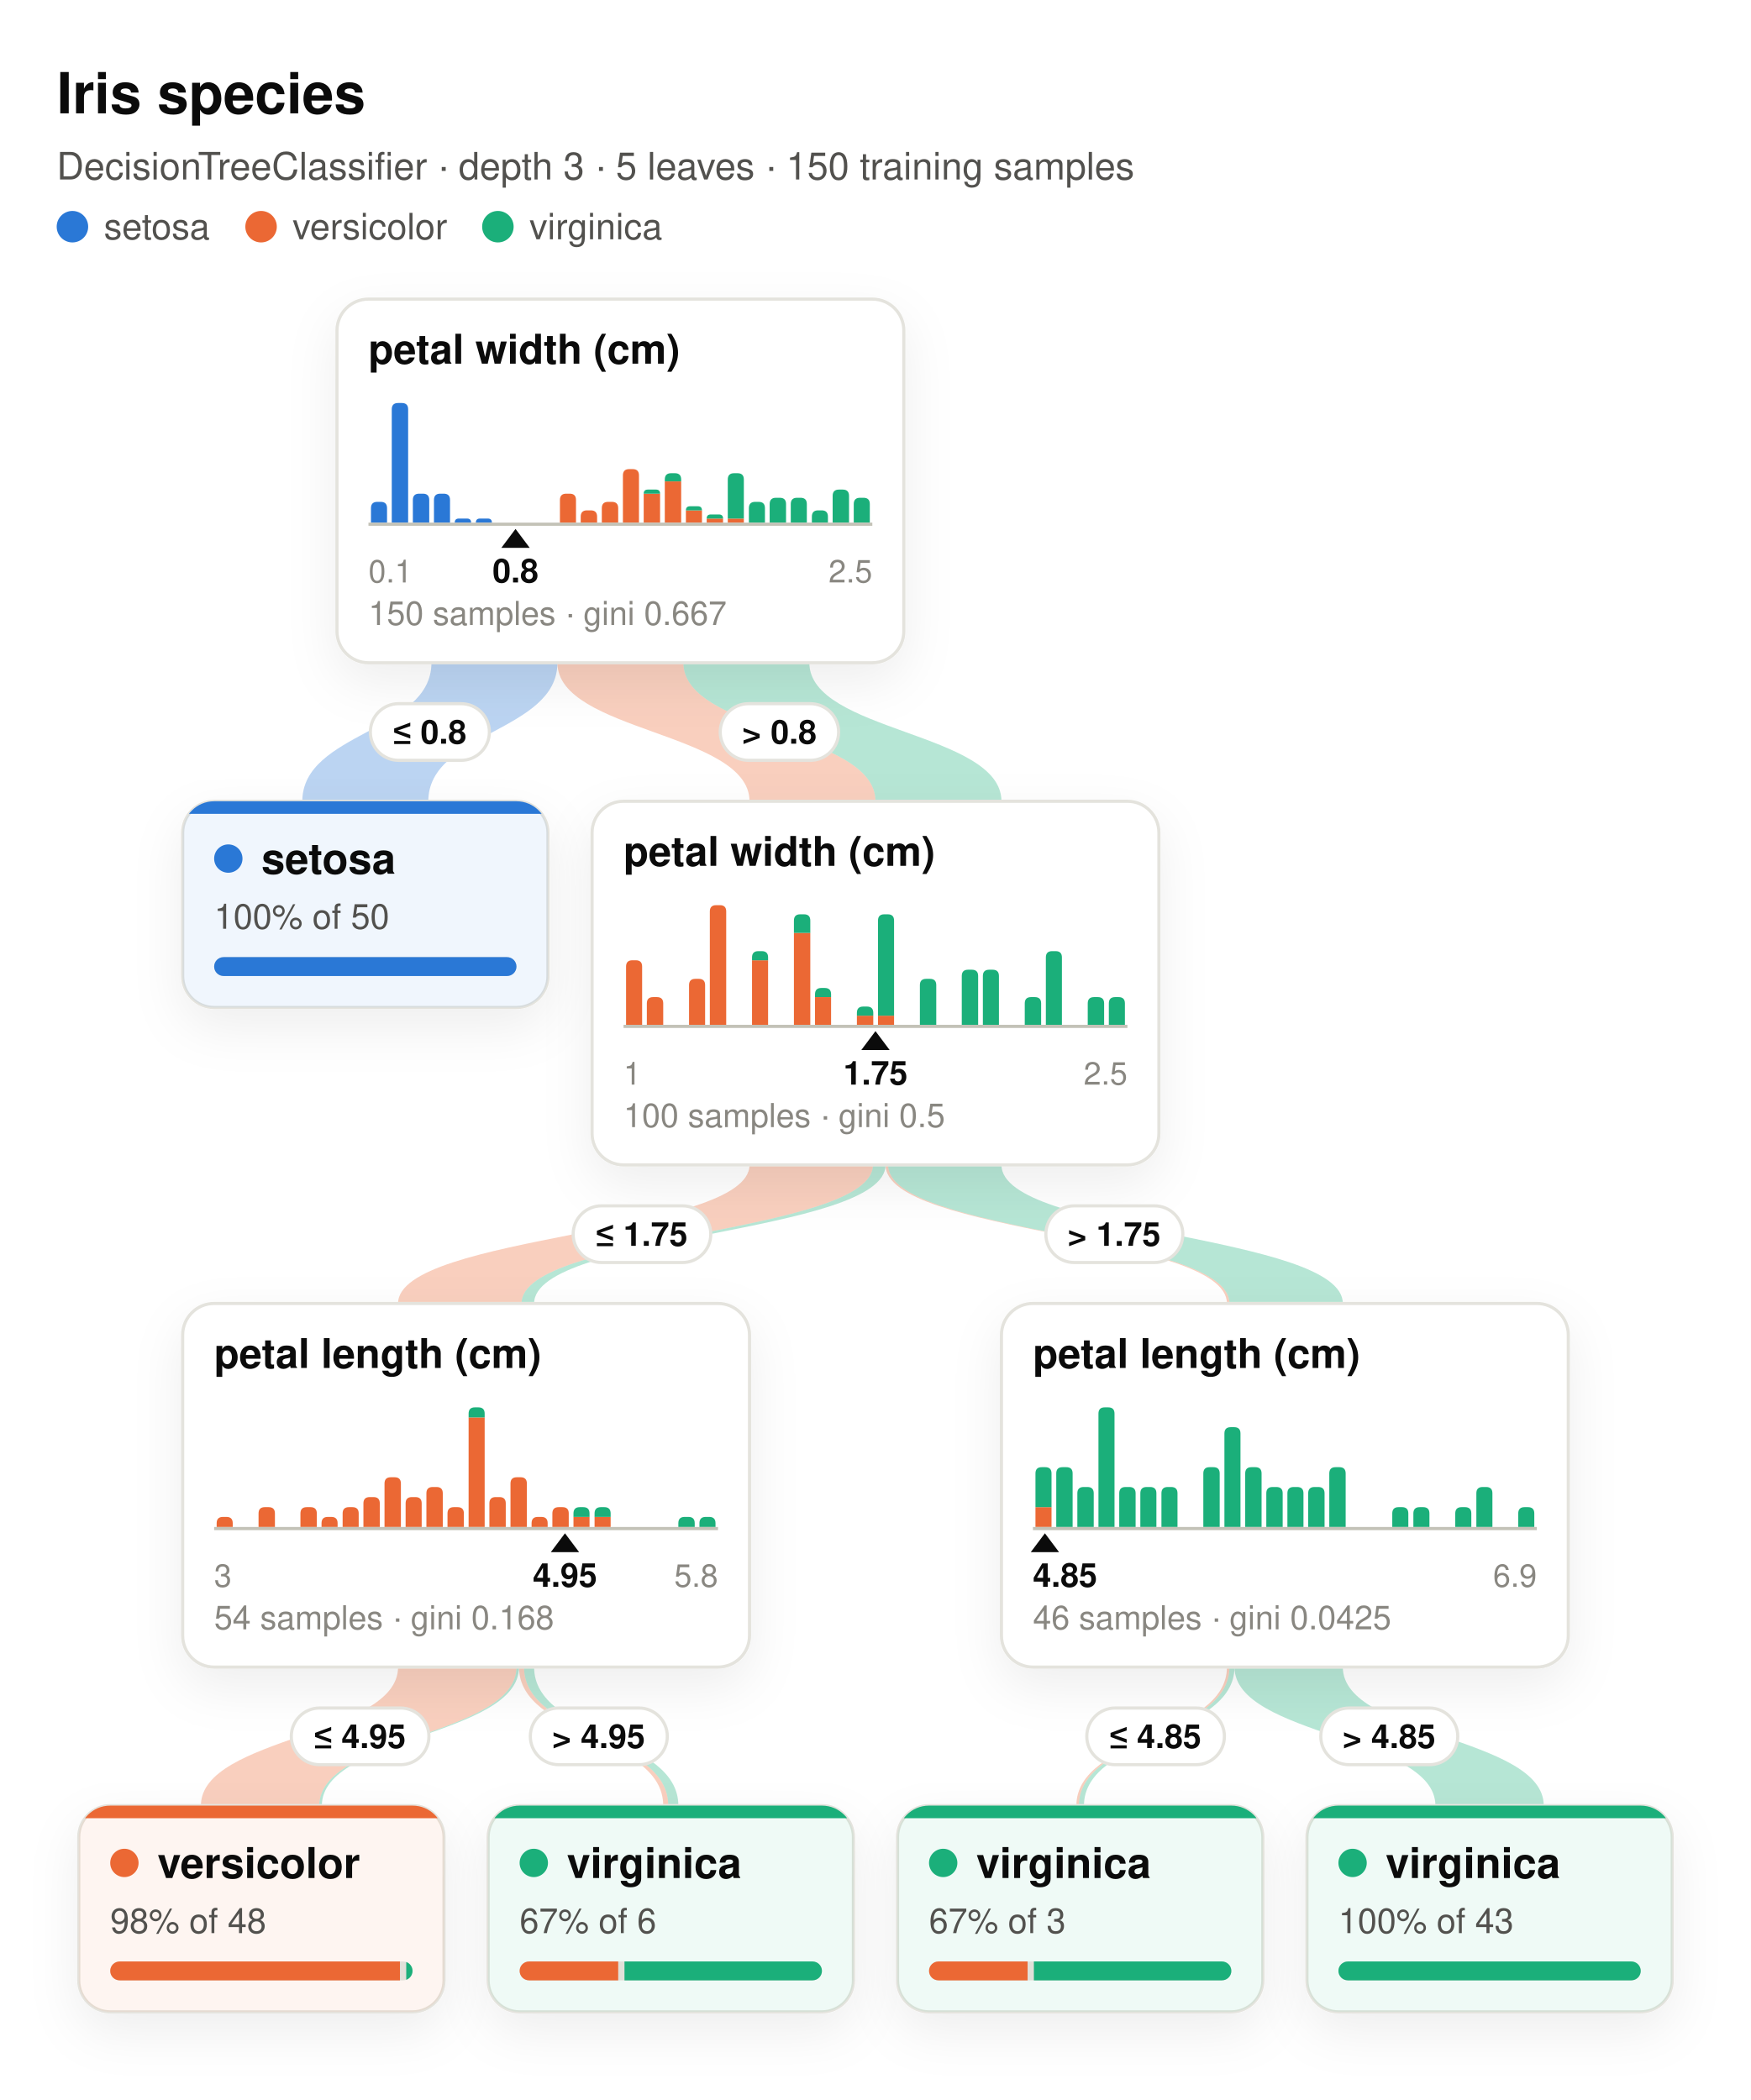
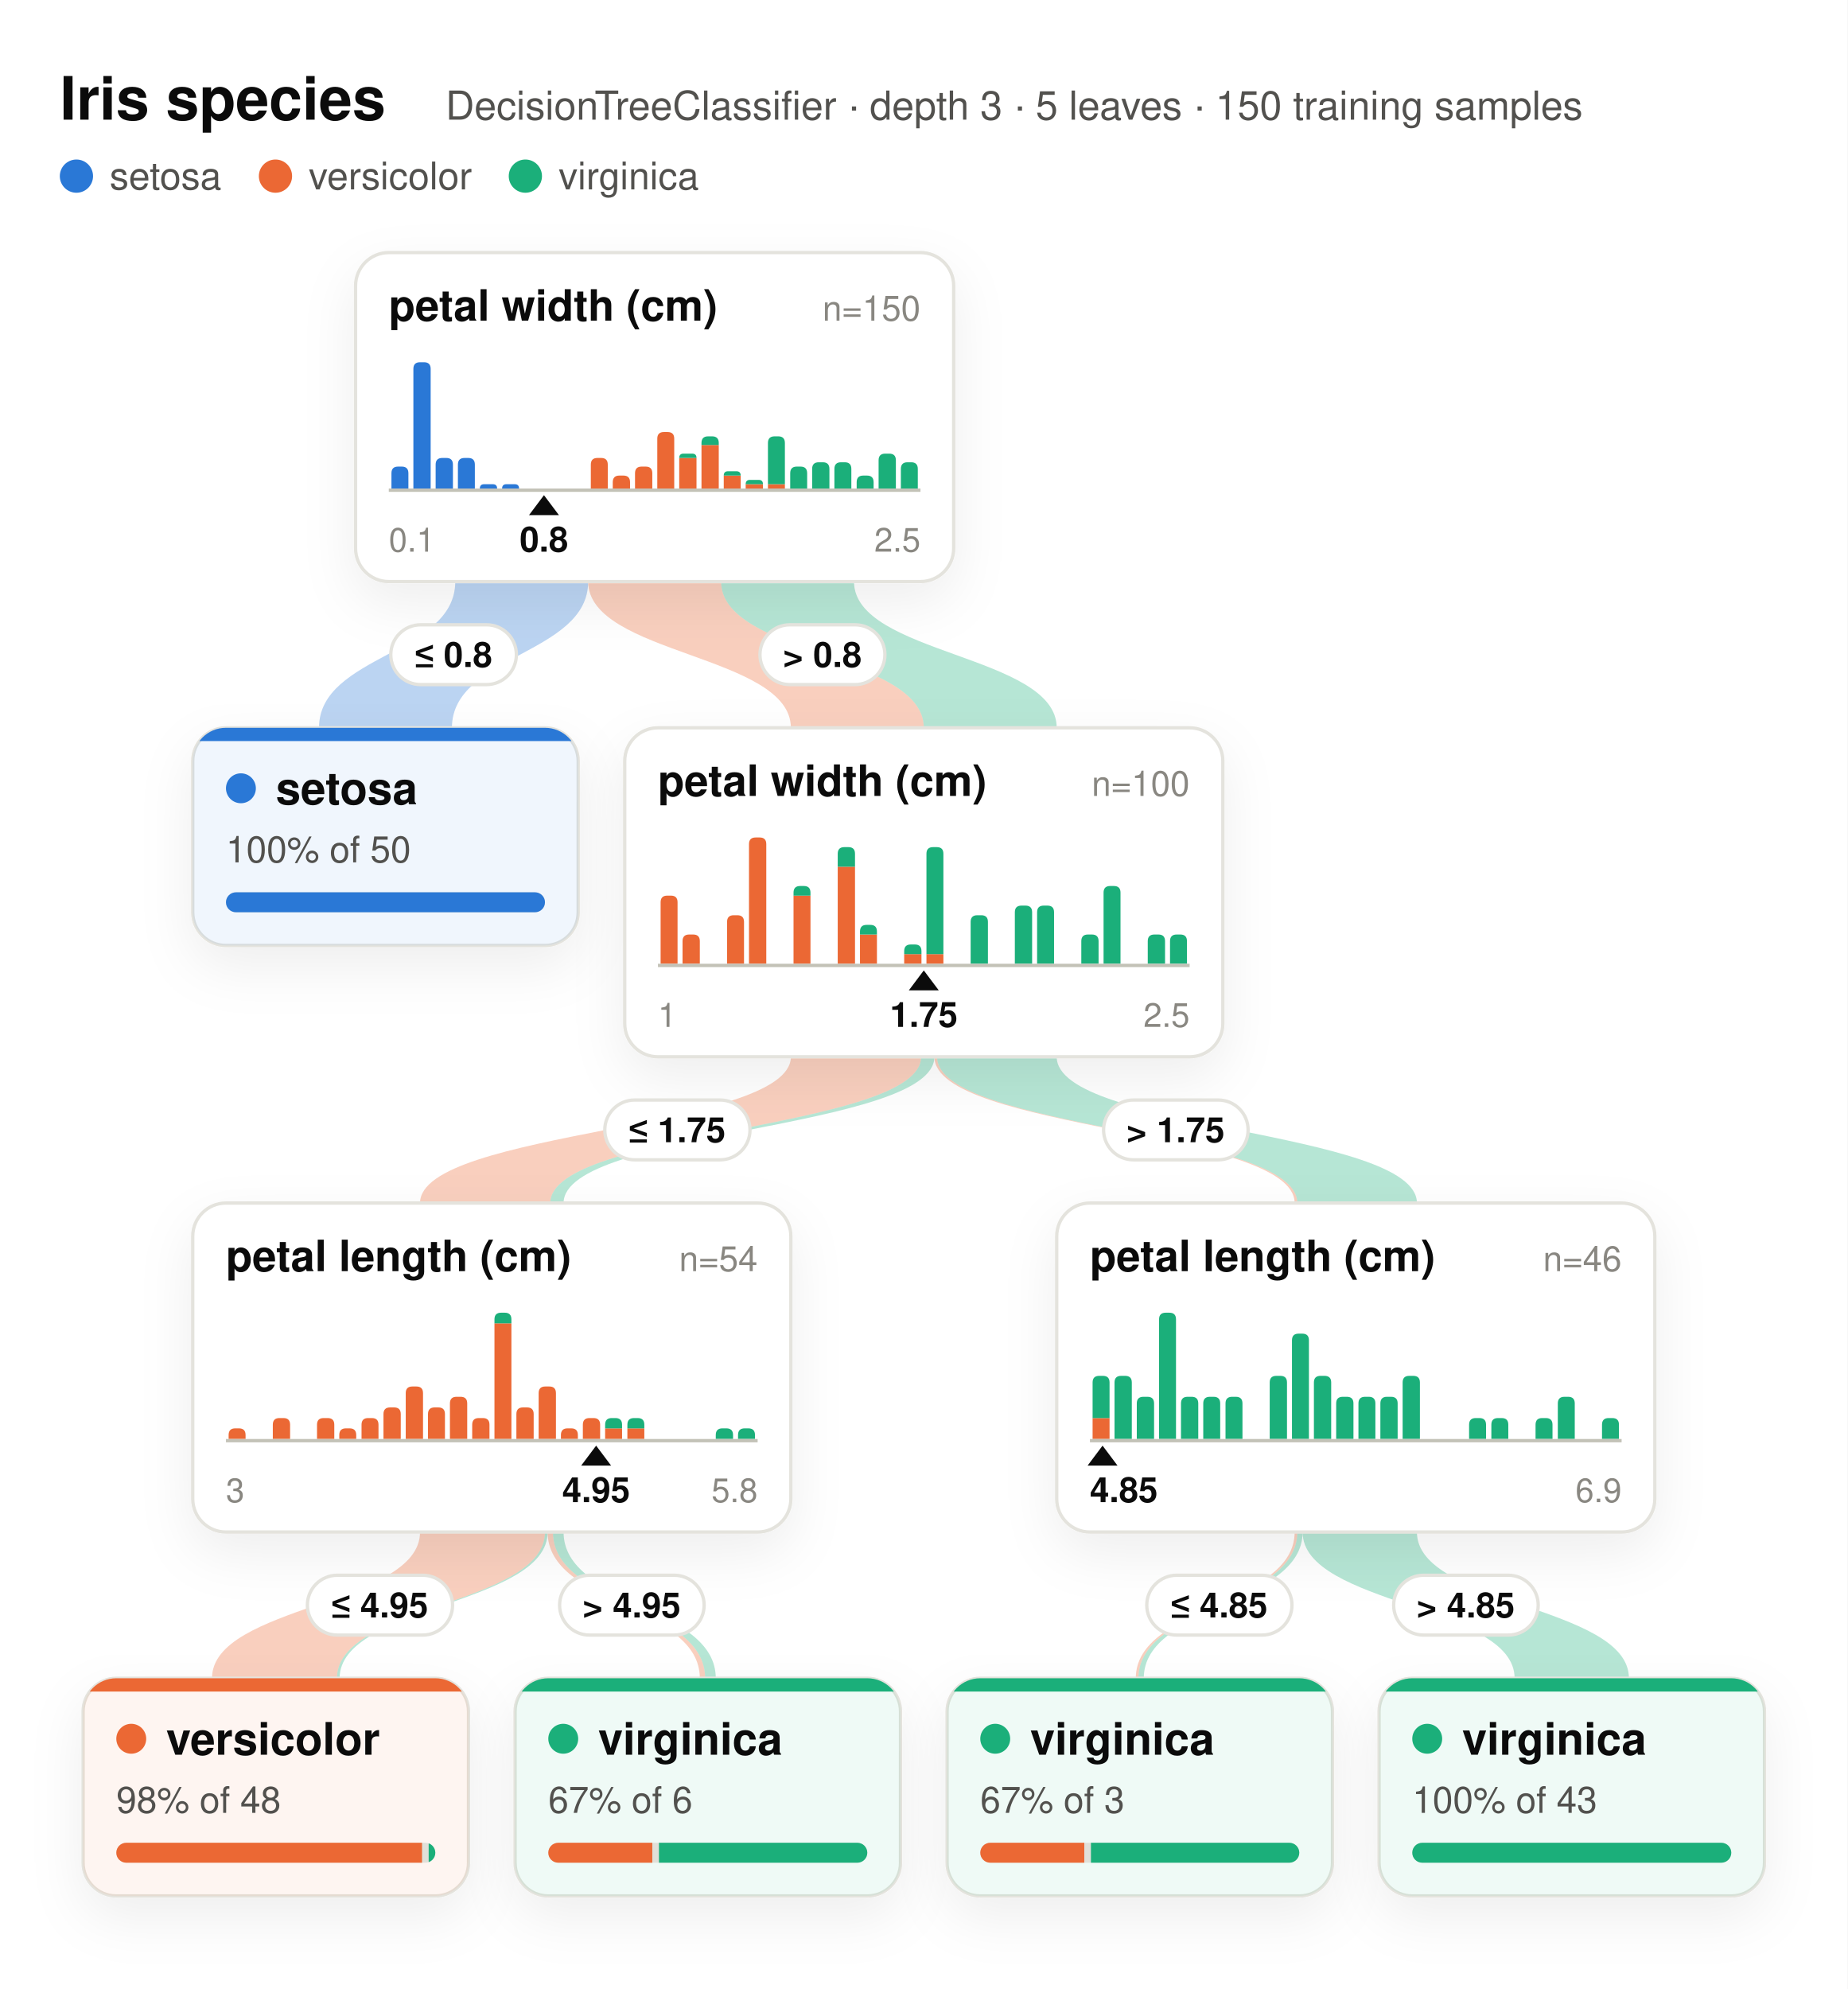
- <svg xmlns="http://www.w3.org/2000/svg" width="556" height="667" viewBox="0 0 556 667" role="img" aria-label="Iris species" font-family="Helvetica, 'Helvetica Neue', Arial, 'Nimbus Sans', 'Liberation Sans', sans-serif">
+ <svg xmlns="http://www.w3.org/2000/svg" width="556" height="598.5" viewBox="0 0 556 598.5" role="img" aria-label="Iris species" font-family="Helvetica, 'Helvetica Neue', Arial, 'Nimbus Sans', 'Liberation Sans', sans-serif">
  <defs>
    <filter id="dti1-sh" x="-20%" y="-20%" width="140%" height="160%">
      <feDropShadow dx="0" dy="1" stdDeviation="1" style="flood-color:#1a1a1a;flood-opacity:0.06" />
      <feDropShadow dx="0" dy="6" stdDeviation="8" style="flood-color:#1a1a1a;flood-opacity:0.07" />
    </filter>
  </defs>
  <rect width="100%" height="100%" style="fill:#ffffff" />
  <g transform="translate(18,18)">
    <text x="0" y="18" style="font-size:18px;font-weight:650;fill:#0b0b0b">Iris species</text>
-     <text x="0" y="39" style="font-size:12px;font-weight:400;fill:#52514e">DecisionTreeClassifier  ·  depth 3  ·  5 leaves  ·  150 training samples</text>
-     <circle cx="5" cy="54" r="5" style="fill:#2a78d6" />
-     <text x="15" y="58" style="font-size:11.5px;font-weight:400;fill:#52514e">setosa</text>
-     <circle cx="64.9" cy="54" r="5" style="fill:#eb6834" />
-     <text x="74.9" y="58" style="font-size:11.5px;font-weight:400;fill:#52514e">versicolor</text>
-     <circle cx="140.1" cy="54" r="5" style="fill:#1baf7a" />
-     <text x="150.1" y="58" style="font-size:11.5px;font-weight:400;fill:#52514e">virginica</text>
+     <text x="116.1" y="18" style="font-size:12px;font-weight:400;fill:#52514e">DecisionTreeClassifier  ·  depth 3  ·  5 leaves  ·  150 training samples</text>
+     <circle cx="5" cy="35" r="5" style="fill:#2a78d6" />
+     <text x="15" y="39" style="font-size:11.5px;font-weight:400;fill:#52514e">setosa</text>
+     <circle cx="64.9" cy="35" r="5" style="fill:#eb6834" />
+     <text x="74.9" y="39" style="font-size:11.5px;font-weight:400;fill:#52514e">versicolor</text>
+     <circle cx="140.1" cy="35" r="5" style="fill:#1baf7a" />
+     <text x="150.1" y="39" style="font-size:11.5px;font-weight:400;fill:#52514e">virginica</text>
  </g>
-   <g transform="translate(25,95)">
-     <g style="fill-opacity:0.32">
-       <path d="M112,115.5C112,137.5 71,137.5 71,159.5L111,159.5C111,137.5 152,137.5 152,115.5Z" style="fill:#2a78d6" />
-     </g>
-     <g style="fill-opacity:0.32">
-       <path d="M152,115.5C152,137.5 213,137.5 213,159.5L253,159.5C253,137.5 192,137.5 192,115.5Z" style="fill:#eb6834" />
-       <path d="M192,115.5C192,137.5 253,137.5 253,159.5L293,159.5C293,137.5 232,137.5 232,115.5Z" style="fill:#1baf7a" />
-     </g>
-     <g style="fill-opacity:0.32">
-       <path d="M213,275C213,297 101.4,297 101.4,319L140.6,319C140.6,297 252.2,297 252.2,275Z" style="fill:#eb6834" />
-       <path d="M252.2,275C252.2,297 140.6,297 140.6,319L144.6,319C144.6,297 256.2,297 256.2,275Z" style="fill:#1baf7a" />
-     </g>
-     <g style="fill-opacity:0.32">
-       <path d="M256.2,275C256.2,297 364.6,297 364.6,319L365.4,319C365.4,297 257,297 257,275Z" style="fill:#eb6834" />
-       <path d="M257,275C257,297 365.4,297 365.4,319L401.4,319C401.4,297 293,297 293,275Z" style="fill:#1baf7a" />
-     </g>
-     <g style="fill-opacity:0.32">
-       <path d="M101.4,434.5C101.4,456.5 38.8,456.5 38.8,478.5L76.4,478.5C76.4,456.5 139,456.5 139,434.5Z" style="fill:#eb6834" />
-       <path d="M139,434.5C139,456.5 76.4,456.5 76.4,478.5L77.2,478.5C77.2,456.5 139.8,456.5 139.8,434.5Z" style="fill:#1baf7a" />
-     </g>
-     <g style="fill-opacity:0.32">
-       <path d="M139.8,434.5C139.8,456.5 185.6,456.5 185.6,478.5L187.2,478.5C187.2,456.5 141.4,456.5 141.4,434.5Z" style="fill:#eb6834" />
-       <path d="M141.4,434.5C141.4,456.5 187.2,456.5 187.2,478.5L190.4,478.5C190.4,456.5 144.6,456.5 144.6,434.5Z" style="fill:#1baf7a" />
-     </g>
-     <g style="fill-opacity:0.32">
-       <path d="M364.6,434.5C364.6,456.5 316.8,456.5 316.8,478.5L317.6,478.5C317.6,456.5 365.4,456.5 365.4,434.5Z" style="fill:#eb6834" />
-       <path d="M365.4,434.5C365.4,456.5 317.6,456.5 317.6,478.5L319.2,478.5C319.2,456.5 367,456.5 367,434.5Z" style="fill:#1baf7a" />
-     </g>
-     <g style="fill-opacity:0.32">
-       <path d="M367,434.5C367,456.5 430.8,456.5 430.8,478.5L465.2,478.5C465.2,456.5 401.4,456.5 401.4,434.5Z" style="fill:#1baf7a" />
+   <g transform="translate(25,76)">
+     <g style="fill-opacity:0.32">
+       <path d="M112,99C112,121 71,121 71,143L111,143C111,121 152,121 152,99Z" style="fill:#2a78d6" />
+     </g>
+     <g style="fill-opacity:0.32">
+       <path d="M152,99C152,121 213,121 213,143L253,143C253,121 192,121 192,99Z" style="fill:#eb6834" />
+       <path d="M192,99C192,121 253,121 253,143L293,143C293,121 232,121 232,99Z" style="fill:#1baf7a" />
+     </g>
+     <g style="fill-opacity:0.32">
+       <path d="M213,242C213,264 101.4,264 101.4,286L140.6,286C140.6,264 252.2,264 252.2,242Z" style="fill:#eb6834" />
+       <path d="M252.2,242C252.2,264 140.6,264 140.6,286L144.6,286C144.6,264 256.2,264 256.2,242Z" style="fill:#1baf7a" />
+     </g>
+     <g style="fill-opacity:0.32">
+       <path d="M256.2,242C256.2,264 364.6,264 364.6,286L365.4,286C365.4,264 257,264 257,242Z" style="fill:#eb6834" />
+       <path d="M257,242C257,264 365.4,264 365.4,286L401.4,286C401.4,264 293,264 293,242Z" style="fill:#1baf7a" />
+     </g>
+     <g style="fill-opacity:0.32">
+       <path d="M101.4,385C101.4,407 38.8,407 38.8,429L76.4,429C76.4,407 139,407 139,385Z" style="fill:#eb6834" />
+       <path d="M139,385C139,407 76.4,407 76.4,429L77.2,429C77.2,407 139.8,407 139.8,385Z" style="fill:#1baf7a" />
+     </g>
+     <g style="fill-opacity:0.32">
+       <path d="M139.8,385C139.8,407 185.6,407 185.6,429L187.2,429C187.2,407 141.4,407 141.4,385Z" style="fill:#eb6834" />
+       <path d="M141.4,385C141.4,407 187.2,407 187.2,429L190.4,429C190.4,407 144.6,407 144.6,385Z" style="fill:#1baf7a" />
+     </g>
+     <g style="fill-opacity:0.32">
+       <path d="M364.6,385C364.6,407 316.8,407 316.8,429L317.6,429C317.6,407 365.4,407 365.4,385Z" style="fill:#eb6834" />
+       <path d="M365.4,385C365.4,407 317.6,407 317.6,429L319.2,429C319.2,407 367,407 367,385Z" style="fill:#1baf7a" />
+     </g>
+     <g style="fill-opacity:0.32">
+       <path d="M367,385C367,407 430.8,407 430.8,429L465.2,429C465.2,407 401.4,407 401.4,385Z" style="fill:#1baf7a" />
    </g>
    <g transform="translate(82,0)">
-       <rect class="dti-frame" width="180" height="115.5" rx="10" filter="url(#dti1-sh)" style="fill:#ffffff;stroke:#e4e3dd;stroke-width:1" />
+       <rect class="dti-frame" width="180" height="99" rx="10" filter="url(#dti1-sh)" style="fill:#ffffff;stroke:#e4e3dd;stroke-width:1" />
+       <text x="170" y="20.5" text-anchor="end" style="font-size:10.5px;font-weight:400;fill:#898781;font-variant-numeric:tabular-nums">n=150</text>
      <text x="10" y="20.5" style="font-size:13px;font-weight:600;fill:#0b0b0b">petal width (cm)</text>
      <path d="M10.8,71V66.4Q10.8,64.4 12.8,64.4H13.9Q15.9,64.4 15.9,66.4V71Z" style="fill:#2a78d6" />
      <path d="M17.4,71V35Q17.4,33 19.4,33H20.6Q22.6,33 22.6,35V71Z" style="fill:#2a78d6" />
      <path d="M24.1,71V63.8Q24.1,61.8 26.1,61.8H27.3Q29.3,61.8 29.3,63.8V71Z" style="fill:#2a78d6" />
      <path d="M30.8,71V63.8Q30.8,61.8 32.8,61.8H33.9Q35.9,61.8 35.9,63.8V71Z" style="fill:#2a78d6" />
      <path d="M37.4,71V71Q37.4,69.7 38.7,69.7H41.3Q42.6,69.7 42.6,71V71Z" style="fill:#2a78d6" />
      <path d="M44.1,71V71Q44.1,69.7 45.4,69.7H47.9Q49.2,69.7 49.2,71V71Z" style="fill:#2a78d6" />
      <path d="M70.8,71V63.8Q70.8,61.8 72.8,61.8H73.9Q75.9,61.8 75.9,63.8V71Z" style="fill:#eb6834" />
      <path d="M77.4,71V69.1Q77.4,67.1 79.4,67.1H80.6Q82.6,67.1 82.6,69.1V71Z" style="fill:#eb6834" />
      <path d="M84.1,71V66.4Q84.1,64.4 86.1,64.4H87.3Q89.3,64.4 89.3,66.4V71Z" style="fill:#eb6834" />
      <path d="M90.8,71V56Q90.8,54 92.8,54H93.9Q95.9,54 95.9,56V71Z" style="fill:#eb6834" />
      <path d="M97.4,71V61.8H102.6V71Z" style="fill:#eb6834" />
      <path d="M97.4,61.8V61.8Q97.4,60.5 98.7,60.5H101.3Q102.6,60.5 102.6,61.8V61.8Z" style="fill:#1baf7a" />
      <path d="M104.1,71V57.9H109.3V71Z" style="fill:#eb6834" />
      <path d="M104.1,57.9V57.3Q104.1,55.3 106.1,55.3H107.3Q109.3,55.3 109.3,57.3V57.9Z" style="fill:#1baf7a" />
      <path d="M110.8,71V67.1H115.9V71Z" style="fill:#eb6834" />
      <path d="M110.8,67.1V67.1Q110.8,65.8 112.1,65.8H114.6Q115.9,65.8 115.9,67.1V67.1Z" style="fill:#1baf7a" />
      <path d="M117.4,71V69.7H122.6V71Z" style="fill:#eb6834" />
      <path d="M117.4,69.7V69.7Q117.4,68.4 118.7,68.4H121.3Q122.6,68.4 122.6,69.7V69.7Z" style="fill:#1baf7a" />
      <path d="M124.1,71V69.7H129.2V71Z" style="fill:#eb6834" />
      <path d="M124.1,69.7V57.3Q124.1,55.3 126.1,55.3H127.2Q129.2,55.3 129.2,57.3V69.7Z" style="fill:#1baf7a" />
      <path d="M130.8,71V66.4Q130.8,64.4 132.8,64.4H133.9Q135.9,64.4 135.9,66.4V71Z" style="fill:#1baf7a" />
      <path d="M137.4,71V65.1Q137.4,63.1 139.4,63.1H140.6Q142.6,63.1 142.6,65.1V71Z" style="fill:#1baf7a" />
      <path d="M144.1,71V65.1Q144.1,63.1 146.1,63.1H147.2Q149.2,63.1 149.2,65.1V71Z" style="fill:#1baf7a" />
      <path d="M150.8,71V69.1Q150.8,67.1 152.8,67.1H153.9Q155.9,67.1 155.9,69.1V71Z" style="fill:#1baf7a" />
      <path d="M157.4,71V62.5Q157.4,60.5 159.4,60.5H160.6Q162.6,60.5 162.6,62.5V71Z" style="fill:#1baf7a" />
      <path d="M164.1,71V65.1Q164.1,63.1 166.1,63.1H167.2Q169.2,63.1 169.2,65.1V71Z" style="fill:#1baf7a" />
      <line x1="10" y1="71.5" x2="170" y2="71.5" style="stroke:#c3c2b7;stroke-width:1" />
      <path d="M56.7,73l4.5,6h-9z" style="fill:#0b0b0b" />
      <text x="56.7" y="90" text-anchor="middle" style="font-size:10.5px;font-weight:600;fill:#0b0b0b">0.8</text>
      <text x="10" y="90" style="font-size:10px;font-weight:400;fill:#898781">0.1</text>
      <text x="170" y="90" text-anchor="end" style="font-size:10px;font-weight:400;fill:#898781">2.5</text>
-       <text x="10" y="103.5" style="font-size:10.5px;font-weight:400;fill:#898781;font-variant-numeric:tabular-nums">150 samples  ·  gini 0.667</text>
-     </g>
-     <g transform="translate(33,159.5)">
+     </g>
+     <g transform="translate(33,143)">
      <rect class="dti-frame" width="116" height="65.5" rx="10" filter="url(#dti1-sh)" style="fill:#ffffff;stroke:#e4e3dd;stroke-width:1" />
      <clipPath id="dti1-cc1">
        <rect width="116" height="65.5" rx="10" />
      </clipPath>
      <g clip-path="url(#dti1-cc1)">
        <rect width="116" height="65.5" style="fill:#2a78d6;fill-opacity:0.07" />
        <rect width="116" height="4" style="fill:#2a78d6" />
      </g>
      <circle cx="14.5" cy="18.2" r="4.5" style="fill:#2a78d6" />
      <text x="25" y="23" style="font-size:13.5px;font-weight:600;fill:#0b0b0b">setosa</text>
      <text x="10" y="40.5" style="font-size:11px;font-weight:400;fill:#52514e;font-variant-numeric:tabular-nums">100% of 50</text>
      <clipPath id="dti1-cb1">
        <rect x="10" y="49.5" width="96" height="6" rx="3" />
      </clipPath>
      <g clip-path="url(#dti1-cb1)">
        <rect x="10" y="49.5" width="96" height="6" style="fill:#e1e0d9" />
        <rect x="10" y="49.5" width="96" height="6" style="fill:#2a78d6" />
      </g>
    </g>
-     <g transform="translate(163,159.5)">
-       <rect class="dti-frame" width="180" height="115.5" rx="10" filter="url(#dti1-sh)" style="fill:#ffffff;stroke:#e4e3dd;stroke-width:1" />
+     <g transform="translate(163,143)">
+       <rect class="dti-frame" width="180" height="99" rx="10" filter="url(#dti1-sh)" style="fill:#ffffff;stroke:#e4e3dd;stroke-width:1" />
+       <text x="170" y="20.5" text-anchor="end" style="font-size:10.5px;font-weight:400;fill:#898781;font-variant-numeric:tabular-nums">n=100</text>
      <text x="10" y="20.5" style="font-size:13px;font-weight:600;fill:#0b0b0b">petal width (cm)</text>
      <path d="M10.8,71V52.5Q10.8,50.5 12.8,50.5H13.9Q15.9,50.5 15.9,52.5V71Z" style="fill:#eb6834" />
      <path d="M17.4,71V64.2Q17.4,62.2 19.4,62.2H20.6Q22.6,62.2 22.6,64.2V71Z" style="fill:#eb6834" />
      <path d="M30.8,71V58.4Q30.8,56.4 32.8,56.4H33.9Q35.9,56.4 35.9,58.4V71Z" style="fill:#eb6834" />
      <path d="M37.4,71V35Q37.4,33 39.4,33H40.6Q42.6,33 42.6,35V71Z" style="fill:#eb6834" />
      <path d="M50.8,71V50.5H55.9V71Z" style="fill:#eb6834" />
      <path d="M50.8,50.5V49.6Q50.8,47.6 52.8,47.6H53.9Q55.9,47.6 55.9,49.6V50.5Z" style="fill:#1baf7a" />
      <path d="M64.1,71V41.8H69.3V71Z" style="fill:#eb6834" />
      <path d="M64.1,41.8V37.9Q64.1,35.9 66.1,35.9H67.3Q69.3,35.9 69.3,37.9V41.8Z" style="fill:#1baf7a" />
      <path d="M70.8,71V62.2H75.9V71Z" style="fill:#eb6834" />
      <path d="M70.8,62.2V61.3Q70.8,59.3 72.8,59.3H73.9Q75.9,59.3 75.9,61.3V62.2Z" style="fill:#1baf7a" />
      <path d="M84.1,71V68.1H89.3V71Z" style="fill:#eb6834" />
      <path d="M84.1,68.1V67.2Q84.1,65.2 86.1,65.2H87.3Q89.3,65.2 89.3,67.2V68.1Z" style="fill:#1baf7a" />
      <path d="M90.8,71V68.1H95.9V71Z" style="fill:#eb6834" />
      <path d="M90.8,68.1V37.9Q90.8,35.9 92.8,35.9H93.9Q95.9,35.9 95.9,37.9V68.1Z" style="fill:#1baf7a" />
      <path d="M104.1,71V58.4Q104.1,56.4 106.1,56.4H107.3Q109.3,56.4 109.3,58.4V71Z" style="fill:#1baf7a" />
      <path d="M117.4,71V55.5Q117.4,53.5 119.4,53.5H120.6Q122.6,53.5 122.6,55.5V71Z" style="fill:#1baf7a" />
      <path d="M124.1,71V55.5Q124.1,53.5 126.1,53.5H127.2Q129.2,53.5 129.2,55.5V71Z" style="fill:#1baf7a" />
      <path d="M137.4,71V64.2Q137.4,62.2 139.4,62.2H140.6Q142.6,62.2 142.6,64.2V71Z" style="fill:#1baf7a" />
      <path d="M144.1,71V49.6Q144.1,47.6 146.1,47.6H147.2Q149.2,47.6 149.2,49.6V71Z" style="fill:#1baf7a" />
      <path d="M157.4,71V64.2Q157.4,62.2 159.4,62.2H160.6Q162.6,62.2 162.6,64.2V71Z" style="fill:#1baf7a" />
      <path d="M164.1,71V64.2Q164.1,62.2 166.1,62.2H167.2Q169.2,62.2 169.2,64.2V71Z" style="fill:#1baf7a" />
      <line x1="10" y1="71.5" x2="170" y2="71.5" style="stroke:#c3c2b7;stroke-width:1" />
      <path d="M90,73l4.5,6h-9z" style="fill:#0b0b0b" />
      <text x="90" y="90" text-anchor="middle" style="font-size:10.5px;font-weight:600;fill:#0b0b0b">1.75</text>
      <text x="10" y="90" style="font-size:10px;font-weight:400;fill:#898781">1</text>
      <text x="170" y="90" text-anchor="end" style="font-size:10px;font-weight:400;fill:#898781">2.5</text>
-       <text x="10" y="103.5" style="font-size:10.5px;font-weight:400;fill:#898781;font-variant-numeric:tabular-nums">100 samples  ·  gini 0.5</text>
-     </g>
-     <g transform="translate(33,319)">
-       <rect class="dti-frame" width="180" height="115.5" rx="10" filter="url(#dti1-sh)" style="fill:#ffffff;stroke:#e4e3dd;stroke-width:1" />
+     </g>
+     <g transform="translate(33,286)">
+       <rect class="dti-frame" width="180" height="99" rx="10" filter="url(#dti1-sh)" style="fill:#ffffff;stroke:#e4e3dd;stroke-width:1" />
+       <text x="170" y="20.5" text-anchor="end" style="font-size:10.5px;font-weight:400;fill:#898781;font-variant-numeric:tabular-nums">n=54</text>
      <text x="10" y="20.5" style="font-size:13px;font-weight:600;fill:#0b0b0b">petal length (cm)</text>
      <path d="M10.8,71V69.8Q10.8,67.8 12.8,67.8H13.9Q15.9,67.8 15.9,69.8V71Z" style="fill:#eb6834" />
      <path d="M24.1,71V66.7Q24.1,64.7 26.1,64.7H27.3Q29.3,64.7 29.3,66.7V71Z" style="fill:#eb6834" />
      <path d="M37.4,71V66.7Q37.4,64.7 39.4,64.7H40.6Q42.6,64.7 42.6,66.7V71Z" style="fill:#eb6834" />
      <path d="M44.1,71V69.8Q44.1,67.8 46.1,67.8H47.2Q49.2,67.8 49.2,69.8V71Z" style="fill:#eb6834" />
      <path d="M50.8,71V66.7Q50.8,64.7 52.8,64.7H53.9Q55.9,64.7 55.9,66.7V71Z" style="fill:#eb6834" />
      <path d="M57.4,71V63.5Q57.4,61.5 59.4,61.5H60.6Q62.6,61.5 62.6,63.5V71Z" style="fill:#eb6834" />
      <path d="M64.1,71V57.2Q64.1,55.2 66.1,55.2H67.3Q69.3,55.2 69.3,57.2V71Z" style="fill:#eb6834" />
      <path d="M70.8,71V63.5Q70.8,61.5 72.8,61.5H73.9Q75.9,61.5 75.9,63.5V71Z" style="fill:#eb6834" />
      <path d="M77.4,71V60.3Q77.4,58.3 79.4,58.3H80.6Q82.6,58.3 82.6,60.3V71Z" style="fill:#eb6834" />
      <path d="M84.1,71V66.7Q84.1,64.7 86.1,64.7H87.3Q89.3,64.7 89.3,66.7V71Z" style="fill:#eb6834" />
      <path d="M90.8,71V36.2H95.9V71Z" style="fill:#eb6834" />
      <path d="M90.8,36.2V35Q90.8,33 92.8,33H93.9Q95.9,33 95.9,35V36.2Z" style="fill:#1baf7a" />
      <path d="M97.4,71V63.5Q97.4,61.5 99.4,61.5H100.6Q102.6,61.5 102.6,63.5V71Z" style="fill:#eb6834" />
      <path d="M104.1,71V57.2Q104.1,55.2 106.1,55.2H107.3Q109.3,55.2 109.3,57.2V71Z" style="fill:#eb6834" />
      <path d="M110.8,71V69.8Q110.8,67.8 112.8,67.8H113.9Q115.9,67.8 115.9,69.8V71Z" style="fill:#eb6834" />
      <path d="M117.4,71V66.7Q117.4,64.7 119.4,64.7H120.6Q122.6,64.7 122.6,66.7V71Z" style="fill:#eb6834" />
      <path d="M124.1,71V67.8H129.2V71Z" style="fill:#eb6834" />
      <path d="M124.1,67.8V66.7Q124.1,64.7 126.1,64.7H127.2Q129.2,64.7 129.2,66.7V67.8Z" style="fill:#1baf7a" />
      <path d="M130.8,71V67.8H135.9V71Z" style="fill:#eb6834" />
      <path d="M130.8,67.8V66.7Q130.8,64.7 132.8,64.7H133.9Q135.9,64.7 135.9,66.7V67.8Z" style="fill:#1baf7a" />
      <path d="M157.4,71V69.8Q157.4,67.8 159.4,67.8H160.6Q162.6,67.8 162.6,69.8V71Z" style="fill:#1baf7a" />
      <path d="M164.1,71V69.8Q164.1,67.8 166.1,67.8H167.2Q169.2,67.8 169.2,69.8V71Z" style="fill:#1baf7a" />
      <line x1="10" y1="71.5" x2="170" y2="71.5" style="stroke:#c3c2b7;stroke-width:1" />
      <path d="M121.4,73l4.5,6h-9z" style="fill:#0b0b0b" />
      <text x="121.4" y="90" text-anchor="middle" style="font-size:10.5px;font-weight:600;fill:#0b0b0b">4.95</text>
      <text x="10" y="90" style="font-size:10px;font-weight:400;fill:#898781">3</text>
      <text x="170" y="90" text-anchor="end" style="font-size:10px;font-weight:400;fill:#898781">5.8</text>
-       <text x="10" y="103.5" style="font-size:10.5px;font-weight:400;fill:#898781;font-variant-numeric:tabular-nums">54 samples  ·  gini 0.168</text>
-     </g>
-     <g transform="translate(0,478.5)">
+     </g>
+     <g transform="translate(0,429)">
      <rect class="dti-frame" width="116" height="65.5" rx="10" filter="url(#dti1-sh)" style="fill:#ffffff;stroke:#e4e3dd;stroke-width:1" />
      <clipPath id="dti1-cc4">
        <rect width="116" height="65.5" rx="10" />
      </clipPath>
      <g clip-path="url(#dti1-cc4)">
        <rect width="116" height="65.5" style="fill:#eb6834;fill-opacity:0.07" />
        <rect width="116" height="4" style="fill:#eb6834" />
      </g>
      <circle cx="14.5" cy="18.2" r="4.5" style="fill:#eb6834" />
      <text x="25" y="23" style="font-size:13.5px;font-weight:600;fill:#0b0b0b">versicolor</text>
      <text x="10" y="40.5" style="font-size:11px;font-weight:400;fill:#52514e;font-variant-numeric:tabular-nums">98% of 48</text>
      <clipPath id="dti1-cb4">
        <rect x="10" y="49.5" width="96" height="6" rx="3" />
      </clipPath>
      <g clip-path="url(#dti1-cb4)">
        <rect x="10" y="49.5" width="96" height="6" style="fill:#e1e0d9" />
        <rect x="10" y="49.5" width="92" height="6" style="fill:#eb6834" />
        <rect x="104" y="49.5" width="2" height="6" style="fill:#1baf7a" />
      </g>
    </g>
-     <g transform="translate(130,478.5)">
+     <g transform="translate(130,429)">
      <rect class="dti-frame" width="116" height="65.5" rx="10" filter="url(#dti1-sh)" style="fill:#ffffff;stroke:#e4e3dd;stroke-width:1" />
      <clipPath id="dti1-cc5">
        <rect width="116" height="65.5" rx="10" />
      </clipPath>
      <g clip-path="url(#dti1-cc5)">
        <rect width="116" height="65.5" style="fill:#1baf7a;fill-opacity:0.07" />
        <rect width="116" height="4" style="fill:#1baf7a" />
      </g>
      <circle cx="14.5" cy="18.2" r="4.5" style="fill:#1baf7a" />
      <text x="25" y="23" style="font-size:13.5px;font-weight:600;fill:#0b0b0b">virginica</text>
      <text x="10" y="40.5" style="font-size:11px;font-weight:400;fill:#52514e;font-variant-numeric:tabular-nums">67% of 6</text>
      <clipPath id="dti1-cb5">
        <rect x="10" y="49.5" width="96" height="6" rx="3" />
      </clipPath>
      <g clip-path="url(#dti1-cb5)">
        <rect x="10" y="49.5" width="96" height="6" style="fill:#e1e0d9" />
        <rect x="10" y="49.5" width="31.3" height="6" style="fill:#eb6834" />
        <rect x="43.3" y="49.5" width="62.7" height="6" style="fill:#1baf7a" />
      </g>
    </g>
-     <g transform="translate(293,319)">
-       <rect class="dti-frame" width="180" height="115.5" rx="10" filter="url(#dti1-sh)" style="fill:#ffffff;stroke:#e4e3dd;stroke-width:1" />
+     <g transform="translate(293,286)">
+       <rect class="dti-frame" width="180" height="99" rx="10" filter="url(#dti1-sh)" style="fill:#ffffff;stroke:#e4e3dd;stroke-width:1" />
+       <text x="170" y="20.5" text-anchor="end" style="font-size:10.5px;font-weight:400;fill:#898781;font-variant-numeric:tabular-nums">n=46</text>
      <text x="10" y="20.5" style="font-size:13px;font-weight:600;fill:#0b0b0b">petal length (cm)</text>
      <path d="M10.8,71V64.7H15.9V71Z" style="fill:#eb6834" />
      <path d="M10.8,64.7V54Q10.8,52 12.8,52H13.9Q15.9,52 15.9,54V64.7Z" style="fill:#1baf7a" />
      <path d="M17.4,71V54Q17.4,52 19.4,52H20.6Q22.6,52 22.6,54V71Z" style="fill:#1baf7a" />
      <path d="M24.1,71V60.3Q24.1,58.3 26.1,58.3H27.3Q29.3,58.3 29.3,60.3V71Z" style="fill:#1baf7a" />
      <path d="M30.8,71V35Q30.8,33 32.8,33H33.9Q35.9,33 35.9,35V71Z" style="fill:#1baf7a" />
      <path d="M37.4,71V60.3Q37.4,58.3 39.4,58.3H40.6Q42.6,58.3 42.6,60.3V71Z" style="fill:#1baf7a" />
      <path d="M44.1,71V60.3Q44.1,58.3 46.1,58.3H47.2Q49.2,58.3 49.2,60.3V71Z" style="fill:#1baf7a" />
      <path d="M50.8,71V60.3Q50.8,58.3 52.8,58.3H53.9Q55.9,58.3 55.9,60.3V71Z" style="fill:#1baf7a" />
      <path d="M64.1,71V54Q64.1,52 66.1,52H67.3Q69.3,52 69.3,54V71Z" style="fill:#1baf7a" />
      <path d="M70.8,71V41.3Q70.8,39.3 72.8,39.3H73.9Q75.9,39.3 75.9,41.3V71Z" style="fill:#1baf7a" />
      <path d="M77.4,71V54Q77.4,52 79.4,52H80.6Q82.6,52 82.6,54V71Z" style="fill:#1baf7a" />
      <path d="M84.1,71V60.3Q84.1,58.3 86.1,58.3H87.3Q89.3,58.3 89.3,60.3V71Z" style="fill:#1baf7a" />
      <path d="M90.8,71V60.3Q90.8,58.3 92.8,58.3H93.9Q95.9,58.3 95.9,60.3V71Z" style="fill:#1baf7a" />
      <path d="M97.4,71V60.3Q97.4,58.3 99.4,58.3H100.6Q102.6,58.3 102.6,60.3V71Z" style="fill:#1baf7a" />
      <path d="M104.1,71V54Q104.1,52 106.1,52H107.3Q109.3,52 109.3,54V71Z" style="fill:#1baf7a" />
      <path d="M124.1,71V66.7Q124.1,64.7 126.1,64.7H127.2Q129.2,64.7 129.2,66.7V71Z" style="fill:#1baf7a" />
      <path d="M130.8,71V66.7Q130.8,64.7 132.8,64.7H133.9Q135.9,64.7 135.9,66.7V71Z" style="fill:#1baf7a" />
      <path d="M144.1,71V66.7Q144.1,64.7 146.1,64.7H147.2Q149.2,64.7 149.2,66.7V71Z" style="fill:#1baf7a" />
      <path d="M150.8,71V60.3Q150.8,58.3 152.8,58.3H153.9Q155.9,58.3 155.9,60.3V71Z" style="fill:#1baf7a" />
      <path d="M164.1,71V66.7Q164.1,64.7 166.1,64.7H167.2Q169.2,64.7 169.2,66.7V71Z" style="fill:#1baf7a" />
      <line x1="10" y1="71.5" x2="170" y2="71.5" style="stroke:#c3c2b7;stroke-width:1" />
      <path d="M13.8,73l4.5,6h-9z" style="fill:#0b0b0b" />
      <text x="20.2" y="90" text-anchor="middle" style="font-size:10.5px;font-weight:600;fill:#0b0b0b">4.85</text>
      <text x="170" y="90" text-anchor="end" style="font-size:10px;font-weight:400;fill:#898781">6.9</text>
-       <text x="10" y="103.5" style="font-size:10.5px;font-weight:400;fill:#898781;font-variant-numeric:tabular-nums">46 samples  ·  gini 0.0425</text>
-     </g>
-     <g transform="translate(260,478.5)">
+     </g>
+     <g transform="translate(260,429)">
      <rect class="dti-frame" width="116" height="65.5" rx="10" filter="url(#dti1-sh)" style="fill:#ffffff;stroke:#e4e3dd;stroke-width:1" />
      <clipPath id="dti1-cc7">
        <rect width="116" height="65.5" rx="10" />
      </clipPath>
      <g clip-path="url(#dti1-cc7)">
        <rect width="116" height="65.5" style="fill:#1baf7a;fill-opacity:0.07" />
        <rect width="116" height="4" style="fill:#1baf7a" />
      </g>
      <circle cx="14.5" cy="18.2" r="4.5" style="fill:#1baf7a" />
      <text x="25" y="23" style="font-size:13.5px;font-weight:600;fill:#0b0b0b">virginica</text>
      <text x="10" y="40.5" style="font-size:11px;font-weight:400;fill:#52514e;font-variant-numeric:tabular-nums">67% of 3</text>
      <clipPath id="dti1-cb7">
        <rect x="10" y="49.5" width="96" height="6" rx="3" />
      </clipPath>
      <g clip-path="url(#dti1-cb7)">
        <rect x="10" y="49.5" width="96" height="6" style="fill:#e1e0d9" />
        <rect x="10" y="49.5" width="31.3" height="6" style="fill:#eb6834" />
        <rect x="43.3" y="49.5" width="62.7" height="6" style="fill:#1baf7a" />
      </g>
    </g>
-     <g transform="translate(390,478.5)">
+     <g transform="translate(390,429)">
      <rect class="dti-frame" width="116" height="65.5" rx="10" filter="url(#dti1-sh)" style="fill:#ffffff;stroke:#e4e3dd;stroke-width:1" />
      <clipPath id="dti1-cc8">
        <rect width="116" height="65.5" rx="10" />
      </clipPath>
      <g clip-path="url(#dti1-cc8)">
        <rect width="116" height="65.5" style="fill:#1baf7a;fill-opacity:0.07" />
        <rect width="116" height="4" style="fill:#1baf7a" />
      </g>
      <circle cx="14.5" cy="18.2" r="4.5" style="fill:#1baf7a" />
      <text x="25" y="23" style="font-size:13.5px;font-weight:600;fill:#0b0b0b">virginica</text>
      <text x="10" y="40.5" style="font-size:11px;font-weight:400;fill:#52514e;font-variant-numeric:tabular-nums">100% of 43</text>
      <clipPath id="dti1-cb8">
        <rect x="10" y="49.5" width="96" height="6" rx="3" />
      </clipPath>
      <g clip-path="url(#dti1-cb8)">
        <rect x="10" y="49.5" width="96" height="6" style="fill:#e1e0d9" />
        <rect x="10" y="49.5" width="96" height="6" style="fill:#1baf7a" />
      </g>
    </g>
    <g class="dti-pill">
-       <rect x="92.6" y="128.5" width="37.8" height="18" rx="9" style="fill:#ffffff;stroke:#e4e3dd;stroke-width:1" />
-       <text x="111.5" y="141.2" text-anchor="middle" style="font-size:10.5px;font-weight:600;fill:#0b0b0b;font-variant-numeric:tabular-nums">≤ 0.8</text>
-     </g>
-     <g class="dti-pill">
-       <rect x="203.7" y="128.5" width="37.6" height="18" rx="9" style="fill:#ffffff;stroke:#e4e3dd;stroke-width:1" />
-       <text x="222.5" y="141.2" text-anchor="middle" style="font-size:10.5px;font-weight:600;fill:#0b0b0b;font-variant-numeric:tabular-nums">&gt; 0.8</text>
-     </g>
-     <g class="dti-pill">
-       <rect x="157" y="288" width="43.7" height="18" rx="9" style="fill:#ffffff;stroke:#e4e3dd;stroke-width:1" />
-       <text x="178.8" y="300.7" text-anchor="middle" style="font-size:10.5px;font-weight:600;fill:#0b0b0b;font-variant-numeric:tabular-nums">≤ 1.75</text>
-     </g>
-     <g class="dti-pill">
-       <rect x="307.1" y="288" width="43.5" height="18" rx="9" style="fill:#ffffff;stroke:#e4e3dd;stroke-width:1" />
-       <text x="328.8" y="300.7" text-anchor="middle" style="font-size:10.5px;font-weight:600;fill:#0b0b0b;font-variant-numeric:tabular-nums">&gt; 1.75</text>
-     </g>
-     <g class="dti-pill">
-       <rect x="67.5" y="447.5" width="43.7" height="18" rx="9" style="fill:#ffffff;stroke:#e4e3dd;stroke-width:1" />
-       <text x="89.3" y="460.2" text-anchor="middle" style="font-size:10.5px;font-weight:600;fill:#0b0b0b;font-variant-numeric:tabular-nums">≤ 4.95</text>
-     </g>
-     <g class="dti-pill">
-       <rect x="143.4" y="447.5" width="43.5" height="18" rx="9" style="fill:#ffffff;stroke:#e4e3dd;stroke-width:1" />
-       <text x="165.1" y="460.2" text-anchor="middle" style="font-size:10.5px;font-weight:600;fill:#0b0b0b;font-variant-numeric:tabular-nums">&gt; 4.95</text>
-     </g>
-     <g class="dti-pill">
-       <rect x="320.1" y="447.5" width="43.7" height="18" rx="9" style="fill:#ffffff;stroke:#e4e3dd;stroke-width:1" />
-       <text x="341.9" y="460.2" text-anchor="middle" style="font-size:10.5px;font-weight:600;fill:#0b0b0b;font-variant-numeric:tabular-nums">≤ 4.85</text>
-     </g>
-     <g class="dti-pill">
-       <rect x="394.4" y="447.5" width="43.5" height="18" rx="9" style="fill:#ffffff;stroke:#e4e3dd;stroke-width:1" />
-       <text x="416.1" y="460.2" text-anchor="middle" style="font-size:10.5px;font-weight:600;fill:#0b0b0b;font-variant-numeric:tabular-nums">&gt; 4.85</text>
+       <rect x="92.6" y="112" width="37.8" height="18" rx="9" style="fill:#ffffff;stroke:#e4e3dd;stroke-width:1" />
+       <text x="111.5" y="124.7" text-anchor="middle" style="font-size:10.5px;font-weight:600;fill:#0b0b0b;font-variant-numeric:tabular-nums">≤ 0.8</text>
+     </g>
+     <g class="dti-pill">
+       <rect x="203.7" y="112" width="37.6" height="18" rx="9" style="fill:#ffffff;stroke:#e4e3dd;stroke-width:1" />
+       <text x="222.5" y="124.7" text-anchor="middle" style="font-size:10.5px;font-weight:600;fill:#0b0b0b;font-variant-numeric:tabular-nums">&gt; 0.8</text>
+     </g>
+     <g class="dti-pill">
+       <rect x="157" y="255" width="43.7" height="18" rx="9" style="fill:#ffffff;stroke:#e4e3dd;stroke-width:1" />
+       <text x="178.8" y="267.7" text-anchor="middle" style="font-size:10.5px;font-weight:600;fill:#0b0b0b;font-variant-numeric:tabular-nums">≤ 1.75</text>
+     </g>
+     <g class="dti-pill">
+       <rect x="307.1" y="255" width="43.5" height="18" rx="9" style="fill:#ffffff;stroke:#e4e3dd;stroke-width:1" />
+       <text x="328.8" y="267.7" text-anchor="middle" style="font-size:10.5px;font-weight:600;fill:#0b0b0b;font-variant-numeric:tabular-nums">&gt; 1.75</text>
+     </g>
+     <g class="dti-pill">
+       <rect x="67.5" y="398" width="43.7" height="18" rx="9" style="fill:#ffffff;stroke:#e4e3dd;stroke-width:1" />
+       <text x="89.3" y="410.7" text-anchor="middle" style="font-size:10.5px;font-weight:600;fill:#0b0b0b;font-variant-numeric:tabular-nums">≤ 4.95</text>
+     </g>
+     <g class="dti-pill">
+       <rect x="143.4" y="398" width="43.5" height="18" rx="9" style="fill:#ffffff;stroke:#e4e3dd;stroke-width:1" />
+       <text x="165.1" y="410.7" text-anchor="middle" style="font-size:10.5px;font-weight:600;fill:#0b0b0b;font-variant-numeric:tabular-nums">&gt; 4.95</text>
+     </g>
+     <g class="dti-pill">
+       <rect x="320.1" y="398" width="43.7" height="18" rx="9" style="fill:#ffffff;stroke:#e4e3dd;stroke-width:1" />
+       <text x="341.9" y="410.7" text-anchor="middle" style="font-size:10.5px;font-weight:600;fill:#0b0b0b;font-variant-numeric:tabular-nums">≤ 4.85</text>
+     </g>
+     <g class="dti-pill">
+       <rect x="394.4" y="398" width="43.5" height="18" rx="9" style="fill:#ffffff;stroke:#e4e3dd;stroke-width:1" />
+       <text x="416.1" y="410.7" text-anchor="middle" style="font-size:10.5px;font-weight:600;fill:#0b0b0b;font-variant-numeric:tabular-nums">&gt; 4.85</text>
    </g>
  </g>
</svg>
